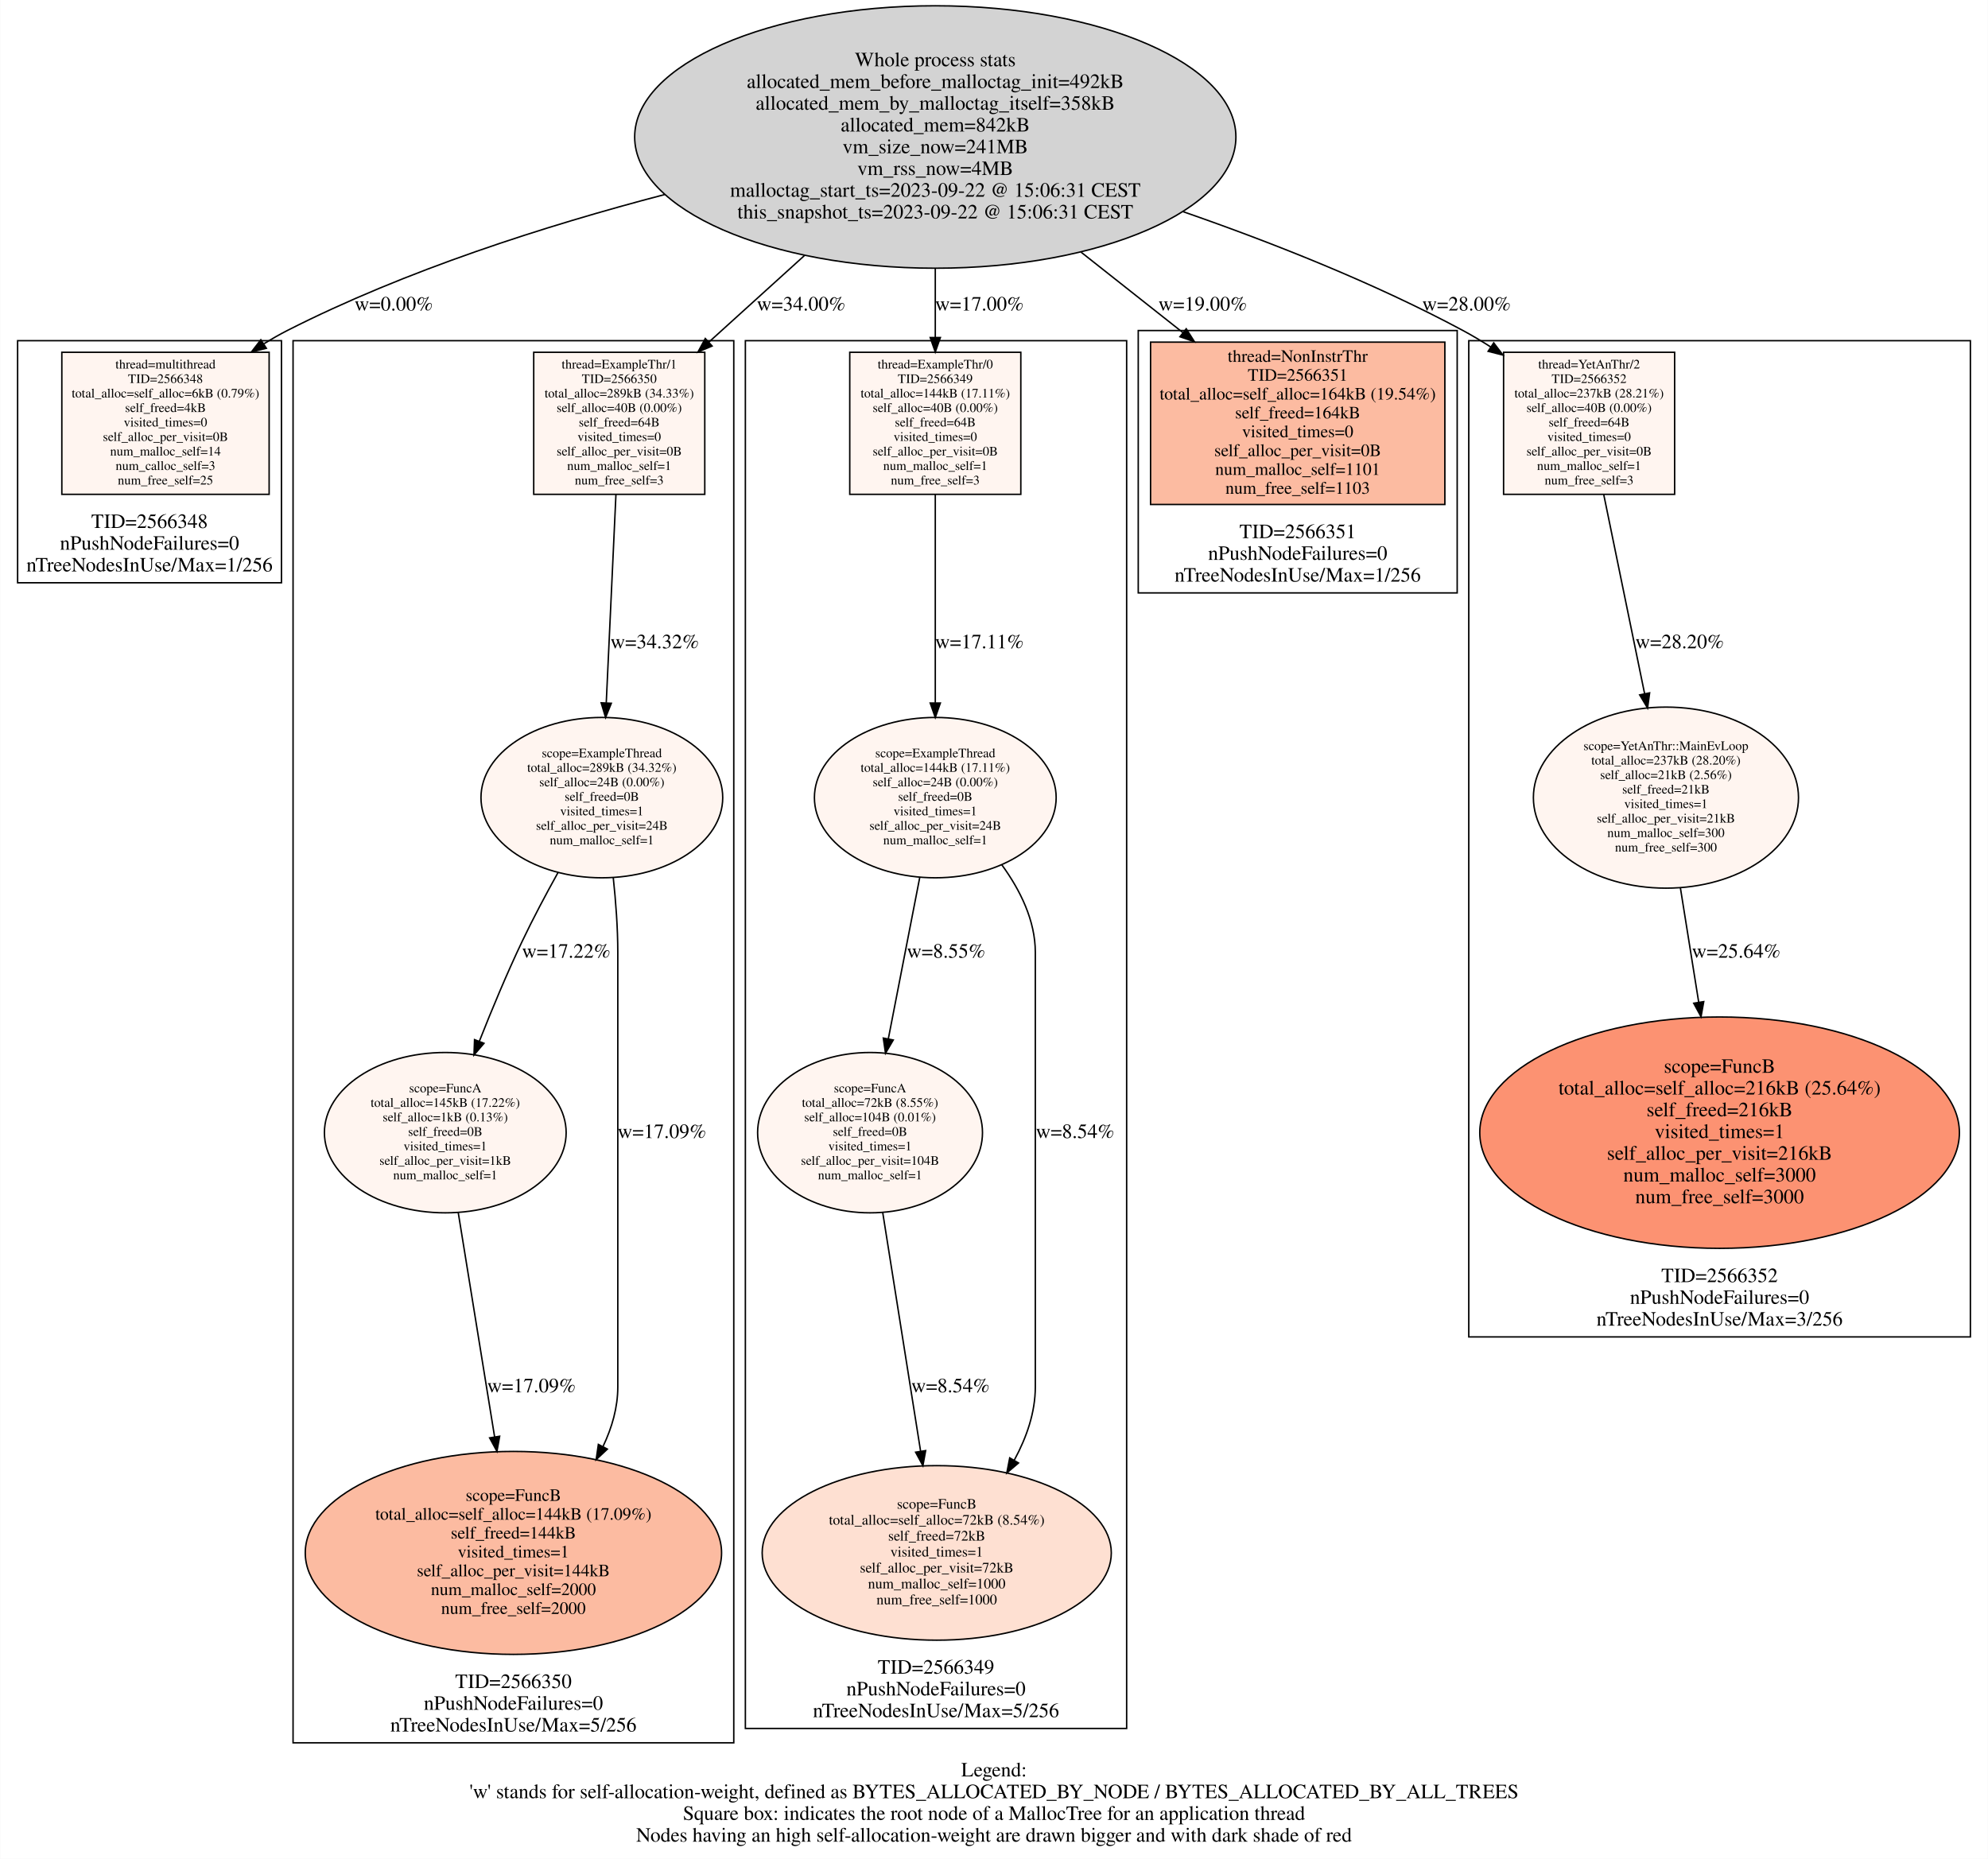
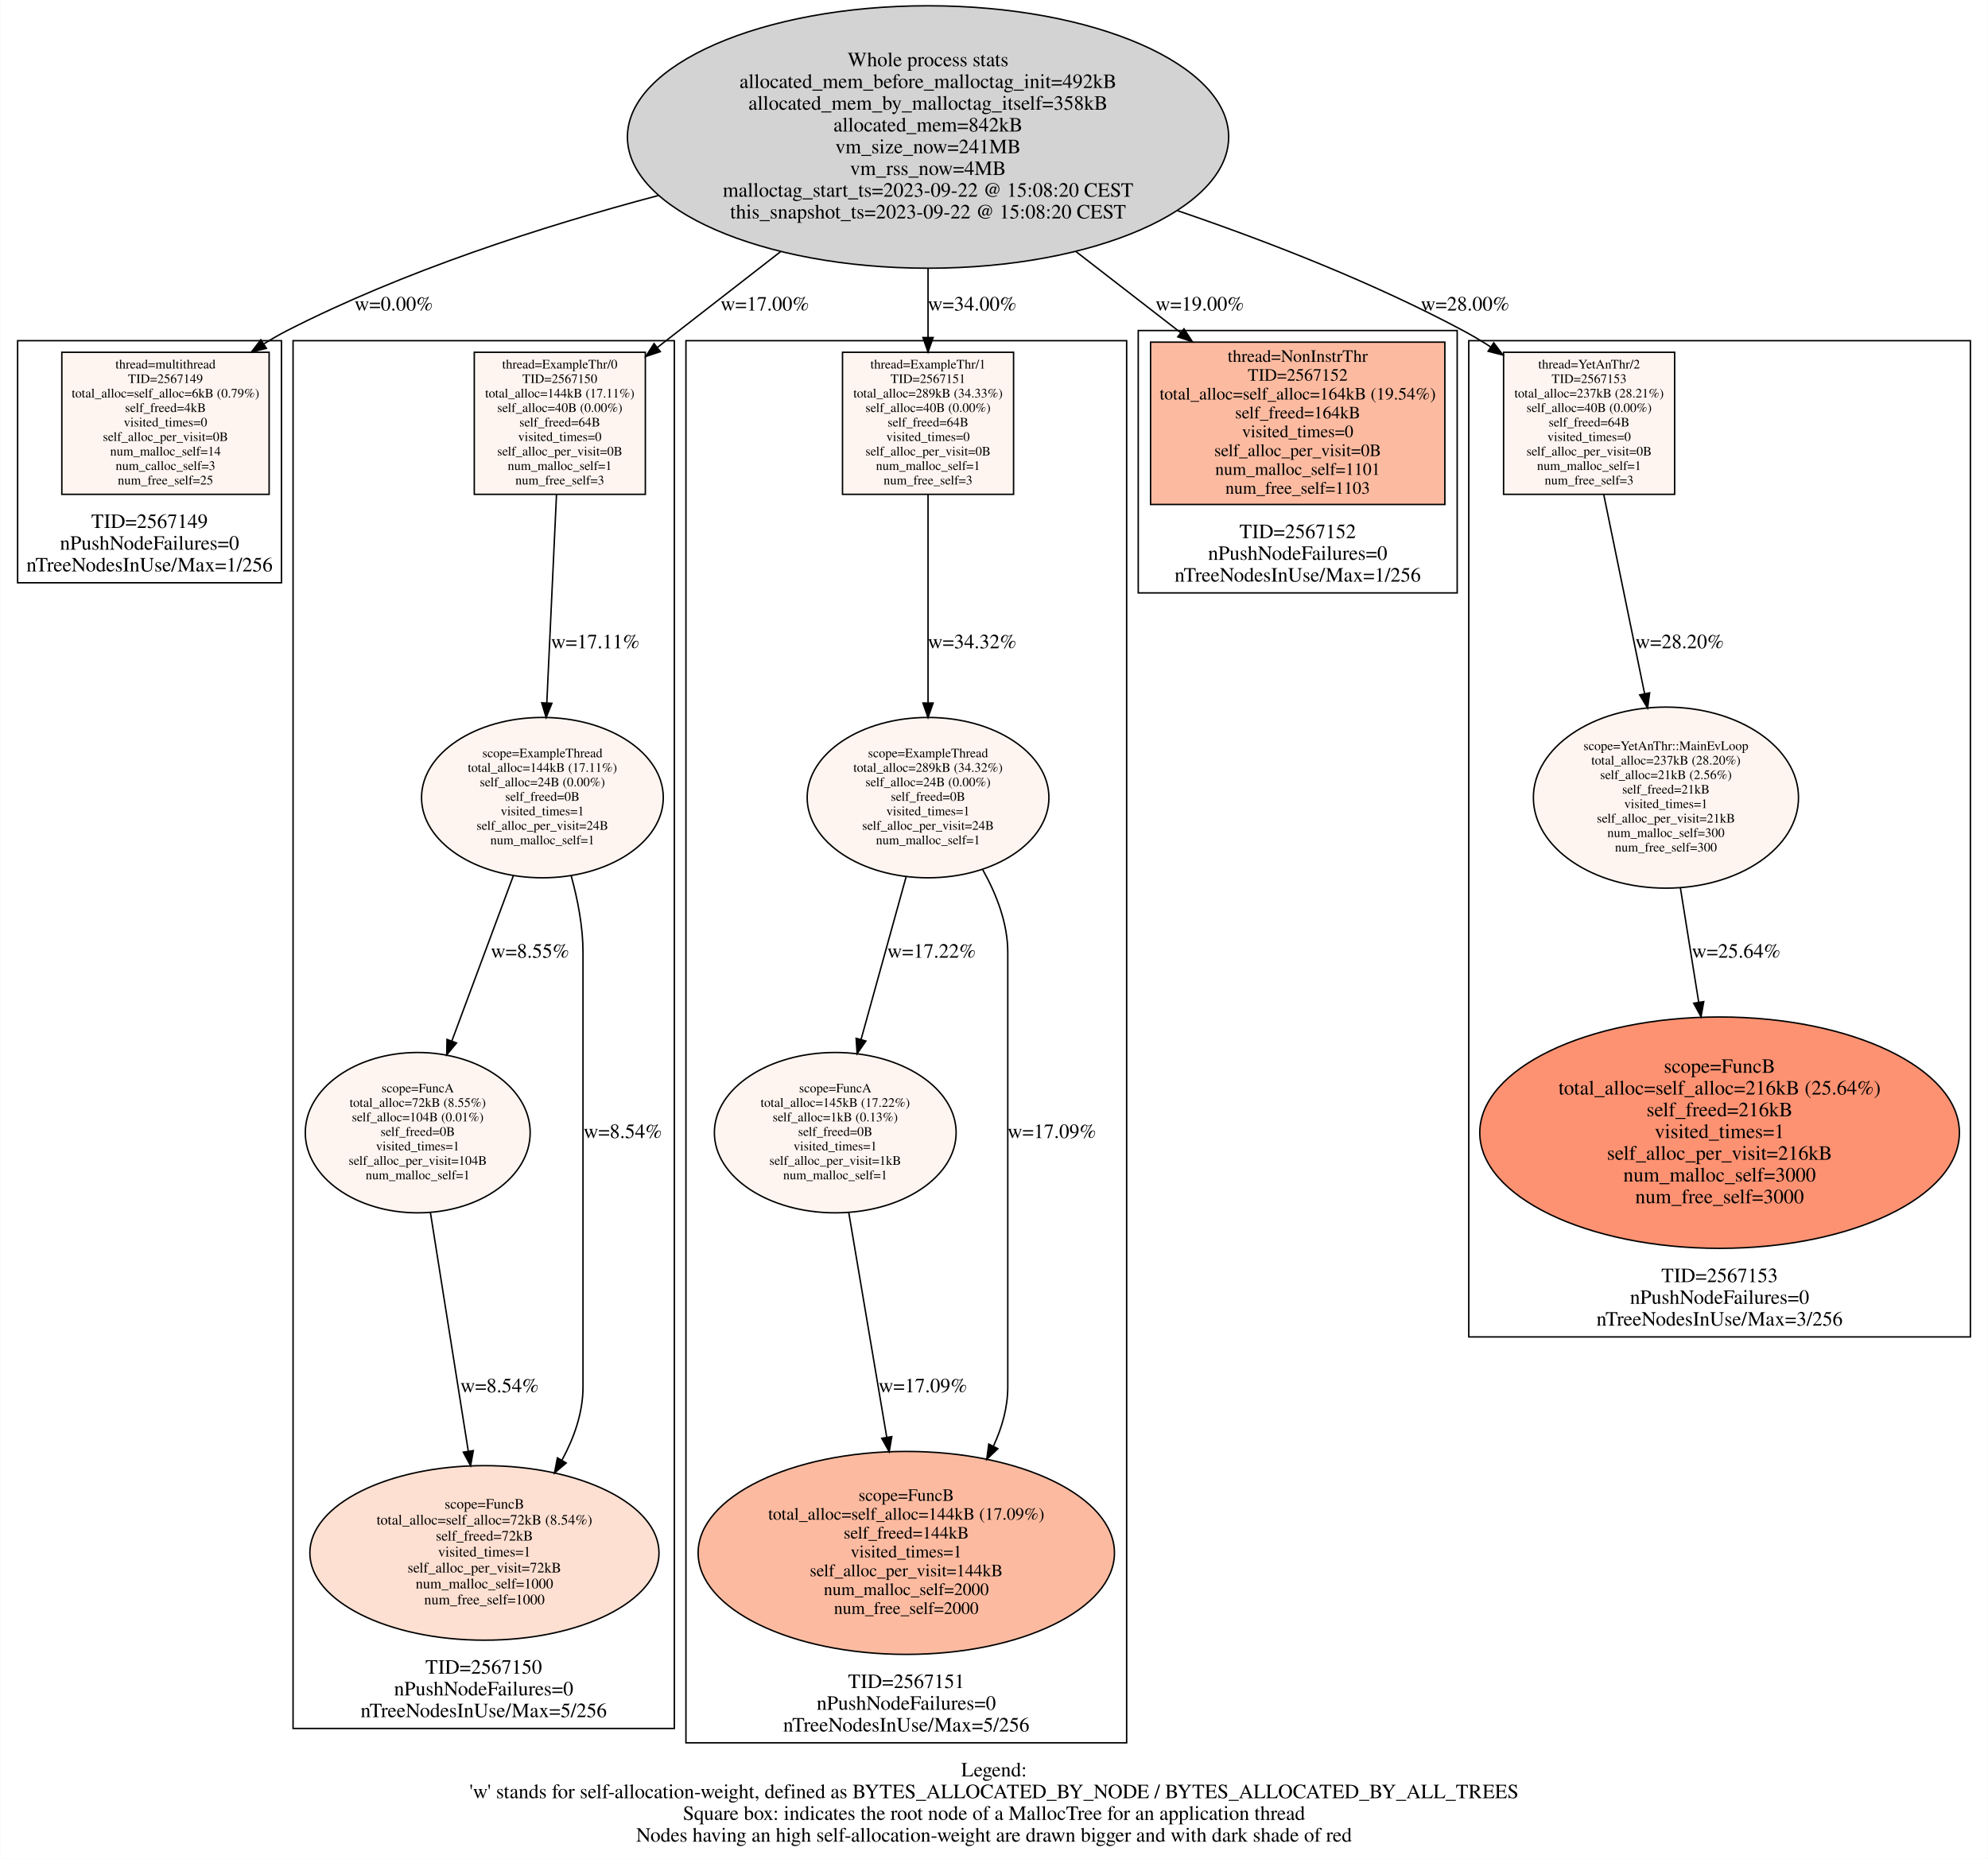
<svg xmlns="http://www.w3.org/2000/svg" width="1371pt" height="1282pt" viewBox="0.00 0.00 1371.00 1282.28">
  <g id="graph0" class="graph" transform="scale(1 1) rotate(0) translate(4 1278.283)">
    <polygon fill="#ffffff" stroke="transparent" points="-4,4 -4,-1278.283 1367,-1278.283 1367,4 -4,4" />
    <text text-anchor="middle" x="681.5" y="-52.8" font-family="Times,serif" font-size="14.00" fill="#000000">Legend:</text>
    <text text-anchor="middle" x="681.5" y="-37.8" font-family="Times,serif" font-size="14.00" fill="#000000">'w' stands for self-allocation-weight, defined as BYTES_ALLOCATED_BY_NODE / BYTES_ALLOCATED_BY_ALL_TREES</text>
    <text text-anchor="middle" x="681.5" y="-22.8" font-family="Times,serif" font-size="14.00" fill="#000000">Square box: indicates the root node of a MallocTree for an application thread</text>
    <text text-anchor="middle" x="681.5" y="-7.8" font-family="Times,serif" font-size="14.00" fill="#000000">Nodes having an high self-allocation-weight are drawn bigger and with dark shade of red</text>
    <g id="clust1" class="cluster">
      <polygon fill="none" stroke="#000000" points="8,-876.264 8,-1043.264 190,-1043.264 190,-876.264 8,-876.264" />
-       <text text-anchor="middle" x="99" y="-914.064" font-family="Times,serif" font-size="14.00" fill="#000000">TID=2566348</text>
+       <text text-anchor="middle" x="99" y="-914.064" font-family="Times,serif" font-size="14.00" fill="#000000">TID=2567149</text>
      <text text-anchor="middle" x="99" y="-899.064" font-family="Times,serif" font-size="14.00" fill="#000000">nPushNodeFailures=0</text>
      <text text-anchor="middle" x="99" y="-884.064" font-family="Times,serif" font-size="14.00" fill="#000000">nTreeNodesInUse/Max=1/256</text>
    </g>
    <g id="clust2" class="cluster">
-       <polygon fill="none" stroke="#000000" points="198,-76 198,-1043.264 502,-1043.264 502,-76 198,-76" />
-       <text text-anchor="middle" x="350" y="-113.8" font-family="Times,serif" font-size="14.00" fill="#000000">TID=2566350</text>
-       <text text-anchor="middle" x="350" y="-98.8" font-family="Times,serif" font-size="14.00" fill="#000000">nPushNodeFailures=0</text>
-       <text text-anchor="middle" x="350" y="-83.8" font-family="Times,serif" font-size="14.00" fill="#000000">nTreeNodesInUse/Max=5/256</text>
+       <polygon fill="none" stroke="#000000" points="198,-85.9 198,-1043.264 461,-1043.264 461,-85.9 198,-85.9" />
+       <text text-anchor="middle" x="329.5" y="-123.7" font-family="Times,serif" font-size="14.00" fill="#000000">TID=2567150</text>
+       <text text-anchor="middle" x="329.5" y="-108.7" font-family="Times,serif" font-size="14.00" fill="#000000">nPushNodeFailures=0</text>
+       <text text-anchor="middle" x="329.5" y="-93.7" font-family="Times,serif" font-size="14.00" fill="#000000">nTreeNodesInUse/Max=5/256</text>
    </g>
    <g id="clust3" class="cluster">
-       <polygon fill="none" stroke="#000000" points="510,-85.9 510,-1043.264 773,-1043.264 773,-85.9 510,-85.9" />
-       <text text-anchor="middle" x="641.5" y="-123.7" font-family="Times,serif" font-size="14.00" fill="#000000">TID=2566349</text>
-       <text text-anchor="middle" x="641.5" y="-108.7" font-family="Times,serif" font-size="14.00" fill="#000000">nPushNodeFailures=0</text>
-       <text text-anchor="middle" x="641.5" y="-93.7" font-family="Times,serif" font-size="14.00" fill="#000000">nTreeNodesInUse/Max=5/256</text>
+       <polygon fill="none" stroke="#000000" points="469,-76 469,-1043.264 773,-1043.264 773,-76 469,-76" />
+       <text text-anchor="middle" x="621" y="-113.8" font-family="Times,serif" font-size="14.00" fill="#000000">TID=2567151</text>
+       <text text-anchor="middle" x="621" y="-98.8" font-family="Times,serif" font-size="14.00" fill="#000000">nPushNodeFailures=0</text>
+       <text text-anchor="middle" x="621" y="-83.8" font-family="Times,serif" font-size="14.00" fill="#000000">nTreeNodesInUse/Max=5/256</text>
    </g>
    <g id="clust4" class="cluster">
      <polygon fill="none" stroke="#000000" points="781,-869.264 781,-1050.264 1001,-1050.264 1001,-869.264 781,-869.264" />
-       <text text-anchor="middle" x="891" y="-907.064" font-family="Times,serif" font-size="14.00" fill="#000000">TID=2566351</text>
+       <text text-anchor="middle" x="891" y="-907.064" font-family="Times,serif" font-size="14.00" fill="#000000">TID=2567152</text>
      <text text-anchor="middle" x="891" y="-892.064" font-family="Times,serif" font-size="14.00" fill="#000000">nPushNodeFailures=0</text>
      <text text-anchor="middle" x="891" y="-877.064" font-family="Times,serif" font-size="14.00" fill="#000000">nTreeNodesInUse/Max=1/256</text>
    </g>
    <g id="clust5" class="cluster">
      <polygon fill="none" stroke="#000000" points="1009,-356.007 1009,-1043.264 1355,-1043.264 1355,-356.007 1009,-356.007" />
-       <text text-anchor="middle" x="1182" y="-393.807" font-family="Times,serif" font-size="14.00" fill="#000000">TID=2566352</text>
+       <text text-anchor="middle" x="1182" y="-393.807" font-family="Times,serif" font-size="14.00" fill="#000000">TID=2567153</text>
      <text text-anchor="middle" x="1182" y="-378.807" font-family="Times,serif" font-size="14.00" fill="#000000">nPushNodeFailures=0</text>
      <text text-anchor="middle" x="1182" y="-363.807" font-family="Times,serif" font-size="14.00" fill="#000000">nTreeNodesInUse/Max=3/256</text>
    </g>
    <g id="node1" class="node">
-       <ellipse fill="#d3d3d3" stroke="#000000" cx="641" cy="-1183.774" rx="207.365" ry="90.519" />
-       <text text-anchor="middle" x="641" y="-1232.574" font-family="Times,serif" font-size="14.00" fill="#000000">Whole process stats</text>
-       <text text-anchor="middle" x="641" y="-1217.574" font-family="Times,serif" font-size="14.00" fill="#000000">allocated_mem_before_malloctag_init=492kB</text>
-       <text text-anchor="middle" x="641" y="-1202.574" font-family="Times,serif" font-size="14.00" fill="#000000">allocated_mem_by_malloctag_itself=358kB</text>
-       <text text-anchor="middle" x="641" y="-1187.574" font-family="Times,serif" font-size="14.00" fill="#000000">allocated_mem=842kB</text>
-       <text text-anchor="middle" x="641" y="-1172.574" font-family="Times,serif" font-size="14.00" fill="#000000">vm_size_now=241MB</text>
-       <text text-anchor="middle" x="641" y="-1157.574" font-family="Times,serif" font-size="14.00" fill="#000000">vm_rss_now=4MB</text>
-       <text text-anchor="middle" x="641" y="-1142.574" font-family="Times,serif" font-size="14.00" fill="#000000">malloctag_start_ts=2023-09-22 @ 15:06:31 CEST</text>
-       <text text-anchor="middle" x="641" y="-1127.574" font-family="Times,serif" font-size="14.00" fill="#000000">this_snapshot_ts=2023-09-22 @ 15:06:31 CEST</text>
+       <ellipse fill="#d3d3d3" stroke="#000000" cx="636" cy="-1183.774" rx="207.365" ry="90.519" />
+       <text text-anchor="middle" x="636" y="-1232.574" font-family="Times,serif" font-size="14.00" fill="#000000">Whole process stats</text>
+       <text text-anchor="middle" x="636" y="-1217.574" font-family="Times,serif" font-size="14.00" fill="#000000">allocated_mem_before_malloctag_init=492kB</text>
+       <text text-anchor="middle" x="636" y="-1202.574" font-family="Times,serif" font-size="14.00" fill="#000000">allocated_mem_by_malloctag_itself=358kB</text>
+       <text text-anchor="middle" x="636" y="-1187.574" font-family="Times,serif" font-size="14.00" fill="#000000">allocated_mem=842kB</text>
+       <text text-anchor="middle" x="636" y="-1172.574" font-family="Times,serif" font-size="14.00" fill="#000000">vm_size_now=241MB</text>
+       <text text-anchor="middle" x="636" y="-1157.574" font-family="Times,serif" font-size="14.00" fill="#000000">vm_rss_now=4MB</text>
+       <text text-anchor="middle" x="636" y="-1142.574" font-family="Times,serif" font-size="14.00" fill="#000000">malloctag_start_ts=2023-09-22 @ 15:08:20 CEST</text>
+       <text text-anchor="middle" x="636" y="-1127.574" font-family="Times,serif" font-size="14.00" fill="#000000">this_snapshot_ts=2023-09-22 @ 15:08:20 CEST</text>
    </g>
    <g id="node2" class="node">
      <polygon fill="#fff5f0" stroke="#000000" points="181.5,-1035.264 38.5,-1035.264 38.5,-937.264 181.5,-937.264 181.5,-1035.264" />
      <text text-anchor="middle" x="110" y="-1024.064" font-family="Times,serif" font-size="9.00" fill="#000000">thread=multithread</text>
-       <text text-anchor="middle" x="110" y="-1014.064" font-family="Times,serif" font-size="9.00" fill="#000000">TID=2566348</text>
+       <text text-anchor="middle" x="110" y="-1014.064" font-family="Times,serif" font-size="9.00" fill="#000000">TID=2567149</text>
      <text text-anchor="middle" x="110" y="-1004.064" font-family="Times,serif" font-size="9.00" fill="#000000">total_alloc=self_alloc=6kB (0.79%)</text>
      <text text-anchor="middle" x="110" y="-994.064" font-family="Times,serif" font-size="9.00" fill="#000000">self_freed=4kB</text>
      <text text-anchor="middle" x="110" y="-984.064" font-family="Times,serif" font-size="9.00" fill="#000000">visited_times=0</text>
      <text text-anchor="middle" x="110" y="-974.064" font-family="Times,serif" font-size="9.00" fill="#000000">self_alloc_per_visit=0B</text>
      <text text-anchor="middle" x="110" y="-964.064" font-family="Times,serif" font-size="9.00" fill="#000000">num_malloc_self=14</text>
      <text text-anchor="middle" x="110" y="-954.064" font-family="Times,serif" font-size="9.00" fill="#000000">num_calloc_self=3</text>
      <text text-anchor="middle" x="110" y="-944.064" font-family="Times,serif" font-size="9.00" fill="#000000">num_free_self=25</text>
    </g>
    <g id="edge1" class="edge">
-       <path fill="none" stroke="#000000" d="M454.474,-1144.116C372.008,-1122.575 275.479,-1091.72 194,-1050.264 188.661,-1047.548 183.317,-1044.482 178.056,-1041.201" />
-       <polygon fill="#000000" stroke="#000000" points="179.585,-1038.021 169.295,-1035.499 175.767,-1043.888 179.585,-1038.021" />
+       <path fill="none" stroke="#000000" d="M450.216,-1143.475C368.973,-1121.897 274.133,-1091.192 194,-1050.264 188.666,-1047.54 183.324,-1044.468 178.065,-1041.182" />
+       <polygon fill="#000000" stroke="#000000" points="179.596,-1038.003 169.308,-1035.474 175.774,-1043.867 179.596,-1038.003" />
      <text text-anchor="middle" x="267.5" y="-1064.064" font-family="Times,serif" font-size="14.00" fill="#000000">w=0.00%</text>
    </g>
    <g id="node3" class="node">
-       <polygon fill="#fff5f0" stroke="#000000" points="482,-1035.264 364,-1035.264 364,-937.264 482,-937.264 482,-1035.264" />
-       <text text-anchor="middle" x="423" y="-1024.064" font-family="Times,serif" font-size="9.00" fill="#000000">thread=ExampleThr/1</text>
-       <text text-anchor="middle" x="423" y="-1014.064" font-family="Times,serif" font-size="9.00" fill="#000000">TID=2566350</text>
-       <text text-anchor="middle" x="423" y="-1004.064" font-family="Times,serif" font-size="9.00" fill="#000000">total_alloc=289kB (34.33%)</text>
-       <text text-anchor="middle" x="423" y="-994.064" font-family="Times,serif" font-size="9.00" fill="#000000">self_alloc=40B (0.00%)</text>
-       <text text-anchor="middle" x="423" y="-984.064" font-family="Times,serif" font-size="9.00" fill="#000000">self_freed=64B</text>
-       <text text-anchor="middle" x="423" y="-974.064" font-family="Times,serif" font-size="9.00" fill="#000000">visited_times=0</text>
-       <text text-anchor="middle" x="423" y="-964.064" font-family="Times,serif" font-size="9.00" fill="#000000">self_alloc_per_visit=0B</text>
-       <text text-anchor="middle" x="423" y="-954.064" font-family="Times,serif" font-size="9.00" fill="#000000">num_malloc_self=1</text>
-       <text text-anchor="middle" x="423" y="-944.064" font-family="Times,serif" font-size="9.00" fill="#000000">num_free_self=3</text>
+       <polygon fill="#fff5f0" stroke="#000000" points="441,-1035.264 323,-1035.264 323,-937.264 441,-937.264 441,-1035.264" />
+       <text text-anchor="middle" x="382" y="-1024.064" font-family="Times,serif" font-size="9.00" fill="#000000">thread=ExampleThr/0</text>
+       <text text-anchor="middle" x="382" y="-1014.064" font-family="Times,serif" font-size="9.00" fill="#000000">TID=2567150</text>
+       <text text-anchor="middle" x="382" y="-1004.064" font-family="Times,serif" font-size="9.00" fill="#000000">total_alloc=144kB (17.11%)</text>
+       <text text-anchor="middle" x="382" y="-994.064" font-family="Times,serif" font-size="9.00" fill="#000000">self_alloc=40B (0.00%)</text>
+       <text text-anchor="middle" x="382" y="-984.064" font-family="Times,serif" font-size="9.00" fill="#000000">self_freed=64B</text>
+       <text text-anchor="middle" x="382" y="-974.064" font-family="Times,serif" font-size="9.00" fill="#000000">visited_times=0</text>
+       <text text-anchor="middle" x="382" y="-964.064" font-family="Times,serif" font-size="9.00" fill="#000000">self_alloc_per_visit=0B</text>
+       <text text-anchor="middle" x="382" y="-954.064" font-family="Times,serif" font-size="9.00" fill="#000000">num_malloc_self=1</text>
+       <text text-anchor="middle" x="382" y="-944.064" font-family="Times,serif" font-size="9.00" fill="#000000">num_free_self=3</text>
    </g>
    <g id="edge6" class="edge">
-       <path fill="none" stroke="#000000" d="M550.757,-1102.013C528.537,-1081.881 505.243,-1060.777 484.723,-1042.186" />
-       <polygon fill="#000000" stroke="#000000" points="487.056,-1039.576 477.295,-1035.456 482.356,-1044.764 487.056,-1039.576" />
-       <text text-anchor="middle" x="548.5" y="-1064.064" font-family="Times,serif" font-size="14.00" fill="#000000">w=34.00%</text>
+       <path fill="none" stroke="#000000" d="M534.517,-1104.861C505.841,-1082.562 475.353,-1058.855 449.234,-1038.545" />
+       <polygon fill="#000000" stroke="#000000" points="451.318,-1035.732 441.276,-1032.357 447.021,-1041.258 451.318,-1035.732" />
+       <text text-anchor="middle" x="523.5" y="-1064.064" font-family="Times,serif" font-size="14.00" fill="#000000">w=17.00%</text>
    </g>
    <g id="node7" class="node">
-       <polygon fill="#fff5f0" stroke="#000000" points="700,-1035.264 582,-1035.264 582,-937.264 700,-937.264 700,-1035.264" />
-       <text text-anchor="middle" x="641" y="-1024.064" font-family="Times,serif" font-size="9.00" fill="#000000">thread=ExampleThr/0</text>
-       <text text-anchor="middle" x="641" y="-1014.064" font-family="Times,serif" font-size="9.00" fill="#000000">TID=2566349</text>
-       <text text-anchor="middle" x="641" y="-1004.064" font-family="Times,serif" font-size="9.00" fill="#000000">total_alloc=144kB (17.11%)</text>
-       <text text-anchor="middle" x="641" y="-994.064" font-family="Times,serif" font-size="9.00" fill="#000000">self_alloc=40B (0.00%)</text>
-       <text text-anchor="middle" x="641" y="-984.064" font-family="Times,serif" font-size="9.00" fill="#000000">self_freed=64B</text>
-       <text text-anchor="middle" x="641" y="-974.064" font-family="Times,serif" font-size="9.00" fill="#000000">visited_times=0</text>
-       <text text-anchor="middle" x="641" y="-964.064" font-family="Times,serif" font-size="9.00" fill="#000000">self_alloc_per_visit=0B</text>
-       <text text-anchor="middle" x="641" y="-954.064" font-family="Times,serif" font-size="9.00" fill="#000000">num_malloc_self=1</text>
-       <text text-anchor="middle" x="641" y="-944.064" font-family="Times,serif" font-size="9.00" fill="#000000">num_free_self=3</text>
+       <polygon fill="#fff5f0" stroke="#000000" points="695,-1035.264 577,-1035.264 577,-937.264 695,-937.264 695,-1035.264" />
+       <text text-anchor="middle" x="636" y="-1024.064" font-family="Times,serif" font-size="9.00" fill="#000000">thread=ExampleThr/1</text>
+       <text text-anchor="middle" x="636" y="-1014.064" font-family="Times,serif" font-size="9.00" fill="#000000">TID=2567151</text>
+       <text text-anchor="middle" x="636" y="-1004.064" font-family="Times,serif" font-size="9.00" fill="#000000">total_alloc=289kB (34.33%)</text>
+       <text text-anchor="middle" x="636" y="-994.064" font-family="Times,serif" font-size="9.00" fill="#000000">self_alloc=40B (0.00%)</text>
+       <text text-anchor="middle" x="636" y="-984.064" font-family="Times,serif" font-size="9.00" fill="#000000">self_freed=64B</text>
+       <text text-anchor="middle" x="636" y="-974.064" font-family="Times,serif" font-size="9.00" fill="#000000">visited_times=0</text>
+       <text text-anchor="middle" x="636" y="-964.064" font-family="Times,serif" font-size="9.00" fill="#000000">self_alloc_per_visit=0B</text>
+       <text text-anchor="middle" x="636" y="-954.064" font-family="Times,serif" font-size="9.00" fill="#000000">num_malloc_self=1</text>
+       <text text-anchor="middle" x="636" y="-944.064" font-family="Times,serif" font-size="9.00" fill="#000000">num_free_self=3</text>
    </g>
    <g id="edge11" class="edge">
-       <path fill="none" stroke="#000000" d="M641,-1093.112C641,-1076.962 641,-1060.522 641,-1045.534" />
-       <polygon fill="#000000" stroke="#000000" points="644.5,-1045.412 641,-1035.412 637.5,-1045.412 644.5,-1045.412" />
-       <text text-anchor="middle" x="671.5" y="-1064.064" font-family="Times,serif" font-size="14.00" fill="#000000">w=17.00%</text>
+       <path fill="none" stroke="#000000" d="M636,-1093.112C636,-1076.962 636,-1060.522 636,-1045.534" />
+       <polygon fill="#000000" stroke="#000000" points="639.5,-1045.412 636,-1035.412 632.5,-1045.412 639.5,-1045.412" />
+       <text text-anchor="middle" x="666.5" y="-1064.064" font-family="Times,serif" font-size="14.00" fill="#000000">w=34.00%</text>
    </g>
    <g id="node11" class="node">
      <polygon fill="#fcbba1" stroke="#000000" points="992.5,-1042.264 789.5,-1042.264 789.5,-930.264 992.5,-930.264 992.5,-1042.264" />
      <text text-anchor="middle" x="891" y="-1028.664" font-family="Times,serif" font-size="12.00" fill="#000000">thread=NonInstrThr</text>
-       <text text-anchor="middle" x="891" y="-1015.664" font-family="Times,serif" font-size="12.00" fill="#000000">TID=2566351</text>
+       <text text-anchor="middle" x="891" y="-1015.664" font-family="Times,serif" font-size="12.00" fill="#000000">TID=2567152</text>
      <text text-anchor="middle" x="891" y="-1002.664" font-family="Times,serif" font-size="12.00" fill="#000000">total_alloc=self_alloc=164kB (19.54%)</text>
      <text text-anchor="middle" x="891" y="-989.664" font-family="Times,serif" font-size="12.00" fill="#000000">self_freed=164kB</text>
      <text text-anchor="middle" x="891" y="-976.664" font-family="Times,serif" font-size="12.00" fill="#000000">visited_times=0</text>
      <text text-anchor="middle" x="891" y="-963.664" font-family="Times,serif" font-size="12.00" fill="#000000">self_alloc_per_visit=0B</text>
      <text text-anchor="middle" x="891" y="-950.664" font-family="Times,serif" font-size="12.00" fill="#000000">num_malloc_self=1101</text>
      <text text-anchor="middle" x="891" y="-937.664" font-family="Times,serif" font-size="12.00" fill="#000000">num_free_self=1103</text>
    </g>
    <g id="edge12" class="edge">
-       <path fill="none" stroke="#000000" d="M741.604,-1104.293C764.926,-1085.867 789.427,-1066.511 811.687,-1048.925" />
-       <polygon fill="#000000" stroke="#000000" points="814.103,-1051.476 819.78,-1042.531 809.764,-1045.983 814.103,-1051.476" />
-       <text text-anchor="middle" x="825.5" y="-1064.064" font-family="Times,serif" font-size="14.00" fill="#000000">w=19.00%</text>
+       <path fill="none" stroke="#000000" d="M737.882,-1104.861C761.956,-1086.215 787.302,-1066.583 810.29,-1048.777" />
+       <polygon fill="#000000" stroke="#000000" points="812.555,-1051.45 818.318,-1042.56 808.269,-1045.916 812.555,-1051.45" />
+       <text text-anchor="middle" x="823.5" y="-1064.064" font-family="Times,serif" font-size="14.00" fill="#000000">w=19.00%</text>
    </g>
    <g id="node12" class="node">
      <polygon fill="#fff5f0" stroke="#000000" points="1151,-1035.264 1033,-1035.264 1033,-937.264 1151,-937.264 1151,-1035.264" />
      <text text-anchor="middle" x="1092" y="-1024.064" font-family="Times,serif" font-size="9.00" fill="#000000">thread=YetAnThr/2</text>
-       <text text-anchor="middle" x="1092" y="-1014.064" font-family="Times,serif" font-size="9.00" fill="#000000">TID=2566352</text>
+       <text text-anchor="middle" x="1092" y="-1014.064" font-family="Times,serif" font-size="9.00" fill="#000000">TID=2567153</text>
      <text text-anchor="middle" x="1092" y="-1004.064" font-family="Times,serif" font-size="9.00" fill="#000000">total_alloc=237kB (28.21%)</text>
      <text text-anchor="middle" x="1092" y="-994.064" font-family="Times,serif" font-size="9.00" fill="#000000">self_alloc=40B (0.00%)</text>
      <text text-anchor="middle" x="1092" y="-984.064" font-family="Times,serif" font-size="9.00" fill="#000000">self_freed=64B</text>
      <text text-anchor="middle" x="1092" y="-974.064" font-family="Times,serif" font-size="9.00" fill="#000000">visited_times=0</text>
      <text text-anchor="middle" x="1092" y="-964.064" font-family="Times,serif" font-size="9.00" fill="#000000">self_alloc_per_visit=0B</text>
      <text text-anchor="middle" x="1092" y="-954.064" font-family="Times,serif" font-size="9.00" fill="#000000">num_malloc_self=1</text>
      <text text-anchor="middle" x="1092" y="-944.064" font-family="Times,serif" font-size="9.00" fill="#000000">num_free_self=3</text>
    </g>
    <g id="edge15" class="edge">
-       <path fill="none" stroke="#000000" d="M811.567,-1132.388C874.1,-1110.681 944.367,-1082.831 1005,-1050.264 1011.36,-1046.848 1017.774,-1043.012 1024.083,-1038.96" />
-       <polygon fill="#000000" stroke="#000000" points="1026.199,-1041.757 1032.606,-1033.319 1022.336,-1035.919 1026.199,-1041.757" />
-       <text text-anchor="middle" x="1007.5" y="-1064.064" font-family="Times,serif" font-size="14.00" fill="#000000">w=28.00%</text>
+       <path fill="none" stroke="#000000" d="M808.009,-1132.986C871.636,-1111.266 943.26,-1083.251 1005,-1050.264 1011.367,-1046.862 1017.787,-1043.036 1024.1,-1038.99" />
+       <polygon fill="#000000" stroke="#000000" points="1026.213,-1041.789 1032.626,-1033.356 1022.353,-1035.949 1026.213,-1041.789" />
+       <text text-anchor="middle" x="1006.5" y="-1064.064" font-family="Times,serif" font-size="14.00" fill="#000000">w=28.00%</text>
    </g>
    <g id="node4" class="node">
-       <ellipse fill="#fff5f0" stroke="#000000" cx="411" cy="-728.039" rx="83.377" ry="55.309" />
-       <text text-anchor="middle" x="411" y="-755.839" font-family="Times,serif" font-size="9.00" fill="#000000">scope=ExampleThread</text>
-       <text text-anchor="middle" x="411" y="-745.839" font-family="Times,serif" font-size="9.00" fill="#000000">total_alloc=289kB (34.32%)</text>
-       <text text-anchor="middle" x="411" y="-735.839" font-family="Times,serif" font-size="9.00" fill="#000000">self_alloc=24B (0.00%)</text>
-       <text text-anchor="middle" x="411" y="-725.839" font-family="Times,serif" font-size="9.00" fill="#000000">self_freed=0B</text>
-       <text text-anchor="middle" x="411" y="-715.839" font-family="Times,serif" font-size="9.00" fill="#000000">visited_times=1</text>
-       <text text-anchor="middle" x="411" y="-705.839" font-family="Times,serif" font-size="9.00" fill="#000000">self_alloc_per_visit=24B</text>
-       <text text-anchor="middle" x="411" y="-695.839" font-family="Times,serif" font-size="9.00" fill="#000000">num_malloc_self=1</text>
+       <ellipse fill="#fff5f0" stroke="#000000" cx="370" cy="-728.039" rx="83.377" ry="55.309" />
+       <text text-anchor="middle" x="370" y="-755.839" font-family="Times,serif" font-size="9.00" fill="#000000">scope=ExampleThread</text>
+       <text text-anchor="middle" x="370" y="-745.839" font-family="Times,serif" font-size="9.00" fill="#000000">total_alloc=144kB (17.11%)</text>
+       <text text-anchor="middle" x="370" y="-735.839" font-family="Times,serif" font-size="9.00" fill="#000000">self_alloc=24B (0.00%)</text>
+       <text text-anchor="middle" x="370" y="-725.839" font-family="Times,serif" font-size="9.00" fill="#000000">self_freed=0B</text>
+       <text text-anchor="middle" x="370" y="-715.839" font-family="Times,serif" font-size="9.00" fill="#000000">visited_times=1</text>
+       <text text-anchor="middle" x="370" y="-705.839" font-family="Times,serif" font-size="9.00" fill="#000000">self_alloc_per_visit=24B</text>
+       <text text-anchor="middle" x="370" y="-695.839" font-family="Times,serif" font-size="9.00" fill="#000000">num_malloc_self=1</text>
    </g>
    <g id="edge2" class="edge">
-       <path fill="none" stroke="#000000" d="M420.715,-937.086C418.822,-896.359 416.116,-838.138 414.041,-793.476" />
-       <polygon fill="#000000" stroke="#000000" points="417.529,-793.128 413.568,-783.301 410.536,-793.452 417.529,-793.128" />
-       <text text-anchor="middle" x="447.5" y="-831.064" font-family="Times,serif" font-size="14.00" fill="#000000">w=34.32%</text>
+       <path fill="none" stroke="#000000" d="M379.715,-937.086C377.822,-896.359 375.116,-838.138 373.041,-793.476" />
+       <polygon fill="#000000" stroke="#000000" points="376.529,-793.128 372.568,-783.301 369.536,-793.452 376.529,-793.128" />
+       <text text-anchor="middle" x="406.5" y="-831.064" font-family="Times,serif" font-size="14.00" fill="#000000">w=17.11%</text>
    </g>
    <g id="node5" class="node">
-       <ellipse fill="#fff5f0" stroke="#000000" cx="303" cy="-496.91" rx="83.377" ry="55.309" />
-       <text text-anchor="middle" x="303" y="-524.71" font-family="Times,serif" font-size="9.00" fill="#000000">scope=FuncA</text>
-       <text text-anchor="middle" x="303" y="-514.71" font-family="Times,serif" font-size="9.00" fill="#000000">total_alloc=145kB (17.22%)</text>
-       <text text-anchor="middle" x="303" y="-504.71" font-family="Times,serif" font-size="9.00" fill="#000000">self_alloc=1kB (0.13%)</text>
-       <text text-anchor="middle" x="303" y="-494.71" font-family="Times,serif" font-size="9.00" fill="#000000">self_freed=0B</text>
-       <text text-anchor="middle" x="303" y="-484.71" font-family="Times,serif" font-size="9.00" fill="#000000">visited_times=1</text>
-       <text text-anchor="middle" x="303" y="-474.71" font-family="Times,serif" font-size="9.00" fill="#000000">self_alloc_per_visit=1kB</text>
-       <text text-anchor="middle" x="303" y="-464.71" font-family="Times,serif" font-size="9.00" fill="#000000">num_malloc_self=1</text>
+       <ellipse fill="#fff5f0" stroke="#000000" cx="284" cy="-496.91" rx="77.564" ry="55.309" />
+       <text text-anchor="middle" x="284" y="-524.71" font-family="Times,serif" font-size="9.00" fill="#000000">scope=FuncA</text>
+       <text text-anchor="middle" x="284" y="-514.71" font-family="Times,serif" font-size="9.00" fill="#000000">total_alloc=72kB (8.55%)</text>
+       <text text-anchor="middle" x="284" y="-504.71" font-family="Times,serif" font-size="9.00" fill="#000000">self_alloc=104B (0.01%)</text>
+       <text text-anchor="middle" x="284" y="-494.71" font-family="Times,serif" font-size="9.00" fill="#000000">self_freed=0B</text>
+       <text text-anchor="middle" x="284" y="-484.71" font-family="Times,serif" font-size="9.00" fill="#000000">visited_times=1</text>
+       <text text-anchor="middle" x="284" y="-474.71" font-family="Times,serif" font-size="9.00" fill="#000000">self_alloc_per_visit=104B</text>
+       <text text-anchor="middle" x="284" y="-464.71" font-family="Times,serif" font-size="9.00" fill="#000000">num_malloc_self=1</text>
    </g>
    <g id="edge3" class="edge">
-       <path fill="none" stroke="#000000" d="M380.793,-676.405C372.373,-661.269 363.489,-644.553 356,-628.813 345.517,-606.78 335.225,-582.091 326.542,-560.085" />
-       <polygon fill="#000000" stroke="#000000" points="329.699,-558.547 322.797,-550.509 323.179,-561.096 329.699,-558.547" />
-       <text text-anchor="middle" x="386.5" y="-617.613" font-family="Times,serif" font-size="14.00" fill="#000000">w=17.22%</text>
+       <path fill="none" stroke="#000000" d="M350.054,-674.432C337.346,-640.278 320.823,-595.874 307.482,-560.019" />
+       <polygon fill="#000000" stroke="#000000" points="310.755,-558.778 303.987,-550.626 304.194,-561.219 310.755,-558.778" />
+       <text text-anchor="middle" x="361.5" y="-617.613" font-family="Times,serif" font-size="14.00" fill="#000000">w=8.55%</text>
    </g>
    <g id="node6" class="node">
-       <ellipse fill="#fcbba1" stroke="#000000" cx="350" cy="-207.004" rx="143.585" ry="70.007" />
-       <text text-anchor="middle" x="350" y="-242.904" font-family="Times,serif" font-size="12.00" fill="#000000">scope=FuncB</text>
-       <text text-anchor="middle" x="350" y="-229.904" font-family="Times,serif" font-size="12.00" fill="#000000">total_alloc=self_alloc=144kB (17.09%)</text>
-       <text text-anchor="middle" x="350" y="-216.904" font-family="Times,serif" font-size="12.00" fill="#000000">self_freed=144kB</text>
-       <text text-anchor="middle" x="350" y="-203.904" font-family="Times,serif" font-size="12.00" fill="#000000">visited_times=1</text>
-       <text text-anchor="middle" x="350" y="-190.904" font-family="Times,serif" font-size="12.00" fill="#000000">self_alloc_per_visit=144kB</text>
-       <text text-anchor="middle" x="350" y="-177.904" font-family="Times,serif" font-size="12.00" fill="#000000">num_malloc_self=2000</text>
-       <text text-anchor="middle" x="350" y="-164.904" font-family="Times,serif" font-size="12.00" fill="#000000">num_free_self=2000</text>
+       <ellipse fill="#fee0d2" stroke="#000000" cx="330" cy="-207.004" rx="120.417" ry="60.208" />
+       <text text-anchor="middle" x="330" y="-237.504" font-family="Times,serif" font-size="10.00" fill="#000000">scope=FuncB</text>
+       <text text-anchor="middle" x="330" y="-226.504" font-family="Times,serif" font-size="10.00" fill="#000000">total_alloc=self_alloc=72kB (8.54%)</text>
+       <text text-anchor="middle" x="330" y="-215.504" font-family="Times,serif" font-size="10.00" fill="#000000">self_freed=72kB</text>
+       <text text-anchor="middle" x="330" y="-204.504" font-family="Times,serif" font-size="10.00" fill="#000000">visited_times=1</text>
+       <text text-anchor="middle" x="330" y="-193.504" font-family="Times,serif" font-size="10.00" fill="#000000">self_alloc_per_visit=72kB</text>
+       <text text-anchor="middle" x="330" y="-182.504" font-family="Times,serif" font-size="10.00" fill="#000000">num_malloc_self=1000</text>
+       <text text-anchor="middle" x="330" y="-171.504" font-family="Times,serif" font-size="10.00" fill="#000000">num_free_self=1000</text>
    </g>
    <g id="edge4" class="edge">
-       <path fill="none" stroke="#000000" d="M418.848,-673.033C420.625,-656.447 422,-638.171 422,-621.313 422,-621.313 422,-621.313 422,-321.507 422,-307.335 417.998,-293.481 411.882,-280.583" />
-       <polygon fill="#000000" stroke="#000000" points="414.806,-278.621 407.082,-271.37 408.598,-281.856 414.806,-278.621" />
-       <text text-anchor="middle" x="452.5" y="-493.21" font-family="Times,serif" font-size="14.00" fill="#000000">w=17.09%</text>
+       <path fill="none" stroke="#000000" d="M389.826,-674.181C394.423,-657.473 398,-638.841 398,-621.313 398,-621.313 398,-621.313 398,-321.507 398,-303.919 391.996,-286.674 383.556,-271.12" />
+       <polygon fill="#000000" stroke="#000000" points="386.395,-269.04 378.332,-262.167 380.349,-272.568 386.395,-269.04" />
+       <text text-anchor="middle" x="425.5" y="-493.21" font-family="Times,serif" font-size="14.00" fill="#000000">w=8.54%</text>
    </g>
    <g id="edge5" class="edge">
-       <path fill="none" stroke="#000000" d="M311.896,-442.04C318.991,-398.272 329.03,-336.349 337.023,-287.049" />
-       <polygon fill="#000000" stroke="#000000" points="340.498,-287.481 338.644,-277.05 333.589,-286.361 340.498,-287.481" />
-       <text text-anchor="middle" x="362.5" y="-317.807" font-family="Times,serif" font-size="14.00" fill="#000000">w=17.09%</text>
+       <path fill="none" stroke="#000000" d="M292.706,-442.04C300.13,-395.256 310.844,-327.73 318.886,-277.05" />
+       <polygon fill="#000000" stroke="#000000" points="322.346,-277.574 320.457,-267.149 315.433,-276.477 322.346,-277.574" />
+       <text text-anchor="middle" x="340.5" y="-317.807" font-family="Times,serif" font-size="14.00" fill="#000000">w=8.54%</text>
    </g>
    <g id="node8" class="node">
-       <ellipse fill="#fff5f0" stroke="#000000" cx="641" cy="-728.039" rx="83.377" ry="55.309" />
-       <text text-anchor="middle" x="641" y="-755.839" font-family="Times,serif" font-size="9.00" fill="#000000">scope=ExampleThread</text>
-       <text text-anchor="middle" x="641" y="-745.839" font-family="Times,serif" font-size="9.00" fill="#000000">total_alloc=144kB (17.11%)</text>
-       <text text-anchor="middle" x="641" y="-735.839" font-family="Times,serif" font-size="9.00" fill="#000000">self_alloc=24B (0.00%)</text>
-       <text text-anchor="middle" x="641" y="-725.839" font-family="Times,serif" font-size="9.00" fill="#000000">self_freed=0B</text>
-       <text text-anchor="middle" x="641" y="-715.839" font-family="Times,serif" font-size="9.00" fill="#000000">visited_times=1</text>
-       <text text-anchor="middle" x="641" y="-705.839" font-family="Times,serif" font-size="9.00" fill="#000000">self_alloc_per_visit=24B</text>
-       <text text-anchor="middle" x="641" y="-695.839" font-family="Times,serif" font-size="9.00" fill="#000000">num_malloc_self=1</text>
+       <ellipse fill="#fff5f0" stroke="#000000" cx="636" cy="-728.039" rx="83.377" ry="55.309" />
+       <text text-anchor="middle" x="636" y="-755.839" font-family="Times,serif" font-size="9.00" fill="#000000">scope=ExampleThread</text>
+       <text text-anchor="middle" x="636" y="-745.839" font-family="Times,serif" font-size="9.00" fill="#000000">total_alloc=289kB (34.32%)</text>
+       <text text-anchor="middle" x="636" y="-735.839" font-family="Times,serif" font-size="9.00" fill="#000000">self_alloc=24B (0.00%)</text>
+       <text text-anchor="middle" x="636" y="-725.839" font-family="Times,serif" font-size="9.00" fill="#000000">self_freed=0B</text>
+       <text text-anchor="middle" x="636" y="-715.839" font-family="Times,serif" font-size="9.00" fill="#000000">visited_times=1</text>
+       <text text-anchor="middle" x="636" y="-705.839" font-family="Times,serif" font-size="9.00" fill="#000000">self_alloc_per_visit=24B</text>
+       <text text-anchor="middle" x="636" y="-695.839" font-family="Times,serif" font-size="9.00" fill="#000000">num_malloc_self=1</text>
    </g>
    <g id="edge7" class="edge">
-       <path fill="none" stroke="#000000" d="M641,-937.086C641,-896.359 641,-838.138 641,-793.476" />
-       <polygon fill="#000000" stroke="#000000" points="644.5,-793.301 641,-783.301 637.5,-793.301 644.5,-793.301" />
-       <text text-anchor="middle" x="671.5" y="-831.064" font-family="Times,serif" font-size="14.00" fill="#000000">w=17.11%</text>
+       <path fill="none" stroke="#000000" d="M636,-937.086C636,-896.359 636,-838.138 636,-793.476" />
+       <polygon fill="#000000" stroke="#000000" points="639.5,-793.301 636,-783.301 632.5,-793.301 639.5,-793.301" />
+       <text text-anchor="middle" x="666.5" y="-831.064" font-family="Times,serif" font-size="14.00" fill="#000000">w=34.32%</text>
    </g>
    <g id="node9" class="node">
-       <ellipse fill="#fff5f0" stroke="#000000" cx="596" cy="-496.91" rx="77.564" ry="55.309" />
-       <text text-anchor="middle" x="596" y="-524.71" font-family="Times,serif" font-size="9.00" fill="#000000">scope=FuncA</text>
-       <text text-anchor="middle" x="596" y="-514.71" font-family="Times,serif" font-size="9.00" fill="#000000">total_alloc=72kB (8.55%)</text>
-       <text text-anchor="middle" x="596" y="-504.71" font-family="Times,serif" font-size="9.00" fill="#000000">self_alloc=104B (0.01%)</text>
-       <text text-anchor="middle" x="596" y="-494.71" font-family="Times,serif" font-size="9.00" fill="#000000">self_freed=0B</text>
-       <text text-anchor="middle" x="596" y="-484.71" font-family="Times,serif" font-size="9.00" fill="#000000">visited_times=1</text>
-       <text text-anchor="middle" x="596" y="-474.71" font-family="Times,serif" font-size="9.00" fill="#000000">self_alloc_per_visit=104B</text>
-       <text text-anchor="middle" x="596" y="-464.71" font-family="Times,serif" font-size="9.00" fill="#000000">num_malloc_self=1</text>
+       <ellipse fill="#fff5f0" stroke="#000000" cx="572" cy="-496.91" rx="83.377" ry="55.309" />
+       <text text-anchor="middle" x="572" y="-524.71" font-family="Times,serif" font-size="9.00" fill="#000000">scope=FuncA</text>
+       <text text-anchor="middle" x="572" y="-514.71" font-family="Times,serif" font-size="9.00" fill="#000000">total_alloc=145kB (17.22%)</text>
+       <text text-anchor="middle" x="572" y="-504.71" font-family="Times,serif" font-size="9.00" fill="#000000">self_alloc=1kB (0.13%)</text>
+       <text text-anchor="middle" x="572" y="-494.71" font-family="Times,serif" font-size="9.00" fill="#000000">self_freed=0B</text>
+       <text text-anchor="middle" x="572" y="-484.71" font-family="Times,serif" font-size="9.00" fill="#000000">visited_times=1</text>
+       <text text-anchor="middle" x="572" y="-474.71" font-family="Times,serif" font-size="9.00" fill="#000000">self_alloc_per_visit=1kB</text>
+       <text text-anchor="middle" x="572" y="-464.71" font-family="Times,serif" font-size="9.00" fill="#000000">num_malloc_self=1</text>
    </g>
    <g id="edge8" class="edge">
-       <path fill="none" stroke="#000000" d="M630.336,-673.264C623.83,-639.852 615.48,-596.963 608.643,-561.847" />
-       <polygon fill="#000000" stroke="#000000" points="612.012,-560.838 606.666,-551.691 605.141,-562.176 612.012,-560.838" />
-       <text text-anchor="middle" x="648.5" y="-617.613" font-family="Times,serif" font-size="14.00" fill="#000000">w=8.55%</text>
+       <path fill="none" stroke="#000000" d="M620.914,-673.557C611.591,-639.888 599.58,-596.51 589.793,-561.167" />
+       <polygon fill="#000000" stroke="#000000" points="593.137,-560.129 587.096,-551.426 586.391,-561.997 593.137,-560.129" />
+       <text text-anchor="middle" x="638.5" y="-617.613" font-family="Times,serif" font-size="14.00" fill="#000000">w=17.22%</text>
    </g>
    <g id="node10" class="node">
-       <ellipse fill="#fee0d2" stroke="#000000" cx="642" cy="-207.004" rx="120.417" ry="60.208" />
-       <text text-anchor="middle" x="642" y="-237.504" font-family="Times,serif" font-size="10.00" fill="#000000">scope=FuncB</text>
-       <text text-anchor="middle" x="642" y="-226.504" font-family="Times,serif" font-size="10.00" fill="#000000">total_alloc=self_alloc=72kB (8.54%)</text>
-       <text text-anchor="middle" x="642" y="-215.504" font-family="Times,serif" font-size="10.00" fill="#000000">self_freed=72kB</text>
-       <text text-anchor="middle" x="642" y="-204.504" font-family="Times,serif" font-size="10.00" fill="#000000">visited_times=1</text>
-       <text text-anchor="middle" x="642" y="-193.504" font-family="Times,serif" font-size="10.00" fill="#000000">self_alloc_per_visit=72kB</text>
-       <text text-anchor="middle" x="642" y="-182.504" font-family="Times,serif" font-size="10.00" fill="#000000">num_malloc_self=1000</text>
-       <text text-anchor="middle" x="642" y="-171.504" font-family="Times,serif" font-size="10.00" fill="#000000">num_free_self=1000</text>
+       <ellipse fill="#fcbba1" stroke="#000000" cx="621" cy="-207.004" rx="143.585" ry="70.007" />
+       <text text-anchor="middle" x="621" y="-242.904" font-family="Times,serif" font-size="12.00" fill="#000000">scope=FuncB</text>
+       <text text-anchor="middle" x="621" y="-229.904" font-family="Times,serif" font-size="12.00" fill="#000000">total_alloc=self_alloc=144kB (17.09%)</text>
+       <text text-anchor="middle" x="621" y="-216.904" font-family="Times,serif" font-size="12.00" fill="#000000">self_freed=144kB</text>
+       <text text-anchor="middle" x="621" y="-203.904" font-family="Times,serif" font-size="12.00" fill="#000000">visited_times=1</text>
+       <text text-anchor="middle" x="621" y="-190.904" font-family="Times,serif" font-size="12.00" fill="#000000">self_alloc_per_visit=144kB</text>
+       <text text-anchor="middle" x="621" y="-177.904" font-family="Times,serif" font-size="12.00" fill="#000000">num_malloc_self=2000</text>
+       <text text-anchor="middle" x="621" y="-164.904" font-family="Times,serif" font-size="12.00" fill="#000000">num_free_self=2000</text>
    </g>
    <g id="edge9" class="edge">
-       <path fill="none" stroke="#000000" d="M686.832,-681.762C699.577,-664.278 710,-643.267 710,-621.313 710,-621.313 710,-621.313 710,-321.507 710,-303.919 703.996,-286.674 695.556,-271.12" />
-       <polygon fill="#000000" stroke="#000000" points="698.395,-269.04 690.332,-262.167 692.349,-272.568 698.395,-269.04" />
-       <text text-anchor="middle" x="737.5" y="-493.21" font-family="Times,serif" font-size="14.00" fill="#000000">w=8.54%</text>
+       <path fill="none" stroke="#000000" d="M673.598,-678.532C683.266,-661.335 691,-641.324 691,-621.313 691,-621.313 691,-621.313 691,-321.507 691,-307.445 687.11,-293.65 681.163,-280.777" />
+       <polygon fill="#000000" stroke="#000000" points="684.141,-278.911 676.496,-271.576 677.898,-282.077 684.141,-278.911" />
+       <text text-anchor="middle" x="721.5" y="-493.21" font-family="Times,serif" font-size="14.00" fill="#000000">w=17.09%</text>
    </g>
    <g id="edge10" class="edge">
-       <path fill="none" stroke="#000000" d="M604.706,-442.04C612.13,-395.256 622.844,-327.73 630.886,-277.05" />
-       <polygon fill="#000000" stroke="#000000" points="634.346,-277.574 632.457,-267.149 627.433,-276.477 634.346,-277.574" />
-       <text text-anchor="middle" x="651.5" y="-317.807" font-family="Times,serif" font-size="14.00" fill="#000000">w=8.54%</text>
+       <path fill="none" stroke="#000000" d="M581.274,-442.04C588.685,-398.195 599.175,-336.131 607.514,-286.79" />
+       <polygon fill="#000000" stroke="#000000" points="610.99,-287.227 609.206,-276.783 604.088,-286.06 610.99,-287.227" />
+       <text text-anchor="middle" x="632.5" y="-317.807" font-family="Times,serif" font-size="14.00" fill="#000000">w=17.09%</text>
    </g>
    <g id="node13" class="node">
      <ellipse fill="#fff5f0" stroke="#000000" cx="1145" cy="-728.039" rx="91.434" ry="62.452" />
      <text text-anchor="middle" x="1145" y="-760.839" font-family="Times,serif" font-size="9.00" fill="#000000">scope=YetAnThr::MainEvLoop</text>
      <text text-anchor="middle" x="1145" y="-750.839" font-family="Times,serif" font-size="9.00" fill="#000000">total_alloc=237kB (28.20%)</text>
      <text text-anchor="middle" x="1145" y="-740.839" font-family="Times,serif" font-size="9.00" fill="#000000">self_alloc=21kB (2.56%)</text>
      <text text-anchor="middle" x="1145" y="-730.839" font-family="Times,serif" font-size="9.00" fill="#000000">self_freed=21kB</text>
      <text text-anchor="middle" x="1145" y="-720.839" font-family="Times,serif" font-size="9.00" fill="#000000">visited_times=1</text>
      <text text-anchor="middle" x="1145" y="-710.839" font-family="Times,serif" font-size="9.00" fill="#000000">self_alloc_per_visit=21kB</text>
      <text text-anchor="middle" x="1145" y="-700.839" font-family="Times,serif" font-size="9.00" fill="#000000">num_malloc_self=300</text>
      <text text-anchor="middle" x="1145" y="-690.839" font-family="Times,serif" font-size="9.00" fill="#000000">num_free_self=300</text>
    </g>
    <g id="edge13" class="edge">
      <path fill="none" stroke="#000000" d="M1102.094,-937.086C1110.063,-898.26 1121.295,-843.533 1130.268,-799.814" />
      <polygon fill="#000000" stroke="#000000" points="1133.739,-800.31 1132.322,-789.811 1126.882,-798.903 1133.739,-800.31" />
      <text text-anchor="middle" x="1154.5" y="-831.064" font-family="Times,serif" font-size="14.00" fill="#000000">w=28.20%</text>
    </g>
    <g id="node14" class="node">
      <ellipse fill="#fc9272" stroke="#000000" cx="1182" cy="-496.91" rx="165.426" ry="79.806" />
      <text text-anchor="middle" x="1182" y="-538.21" font-family="Times,serif" font-size="14.00" fill="#000000">scope=FuncB</text>
      <text text-anchor="middle" x="1182" y="-523.21" font-family="Times,serif" font-size="14.00" fill="#000000">total_alloc=self_alloc=216kB (25.64%)</text>
      <text text-anchor="middle" x="1182" y="-508.21" font-family="Times,serif" font-size="14.00" fill="#000000">self_freed=216kB</text>
      <text text-anchor="middle" x="1182" y="-493.21" font-family="Times,serif" font-size="14.00" fill="#000000">visited_times=1</text>
      <text text-anchor="middle" x="1182" y="-478.21" font-family="Times,serif" font-size="14.00" fill="#000000">self_alloc_per_visit=216kB</text>
      <text text-anchor="middle" x="1182" y="-463.21" font-family="Times,serif" font-size="14.00" fill="#000000">num_malloc_self=3000</text>
      <text text-anchor="middle" x="1182" y="-448.21" font-family="Times,serif" font-size="14.00" fill="#000000">num_free_self=3000</text>
    </g>
    <g id="edge14" class="edge">
      <path fill="none" stroke="#000000" d="M1154.915,-666.101C1158.806,-641.794 1163.349,-613.42 1167.589,-586.931" />
      <polygon fill="#000000" stroke="#000000" points="1171.073,-587.312 1169.197,-576.884 1164.161,-586.205 1171.073,-587.312" />
      <text text-anchor="middle" x="1193.5" y="-617.613" font-family="Times,serif" font-size="14.00" fill="#000000">w=25.64%</text>
    </g>
  </g>
</svg>
